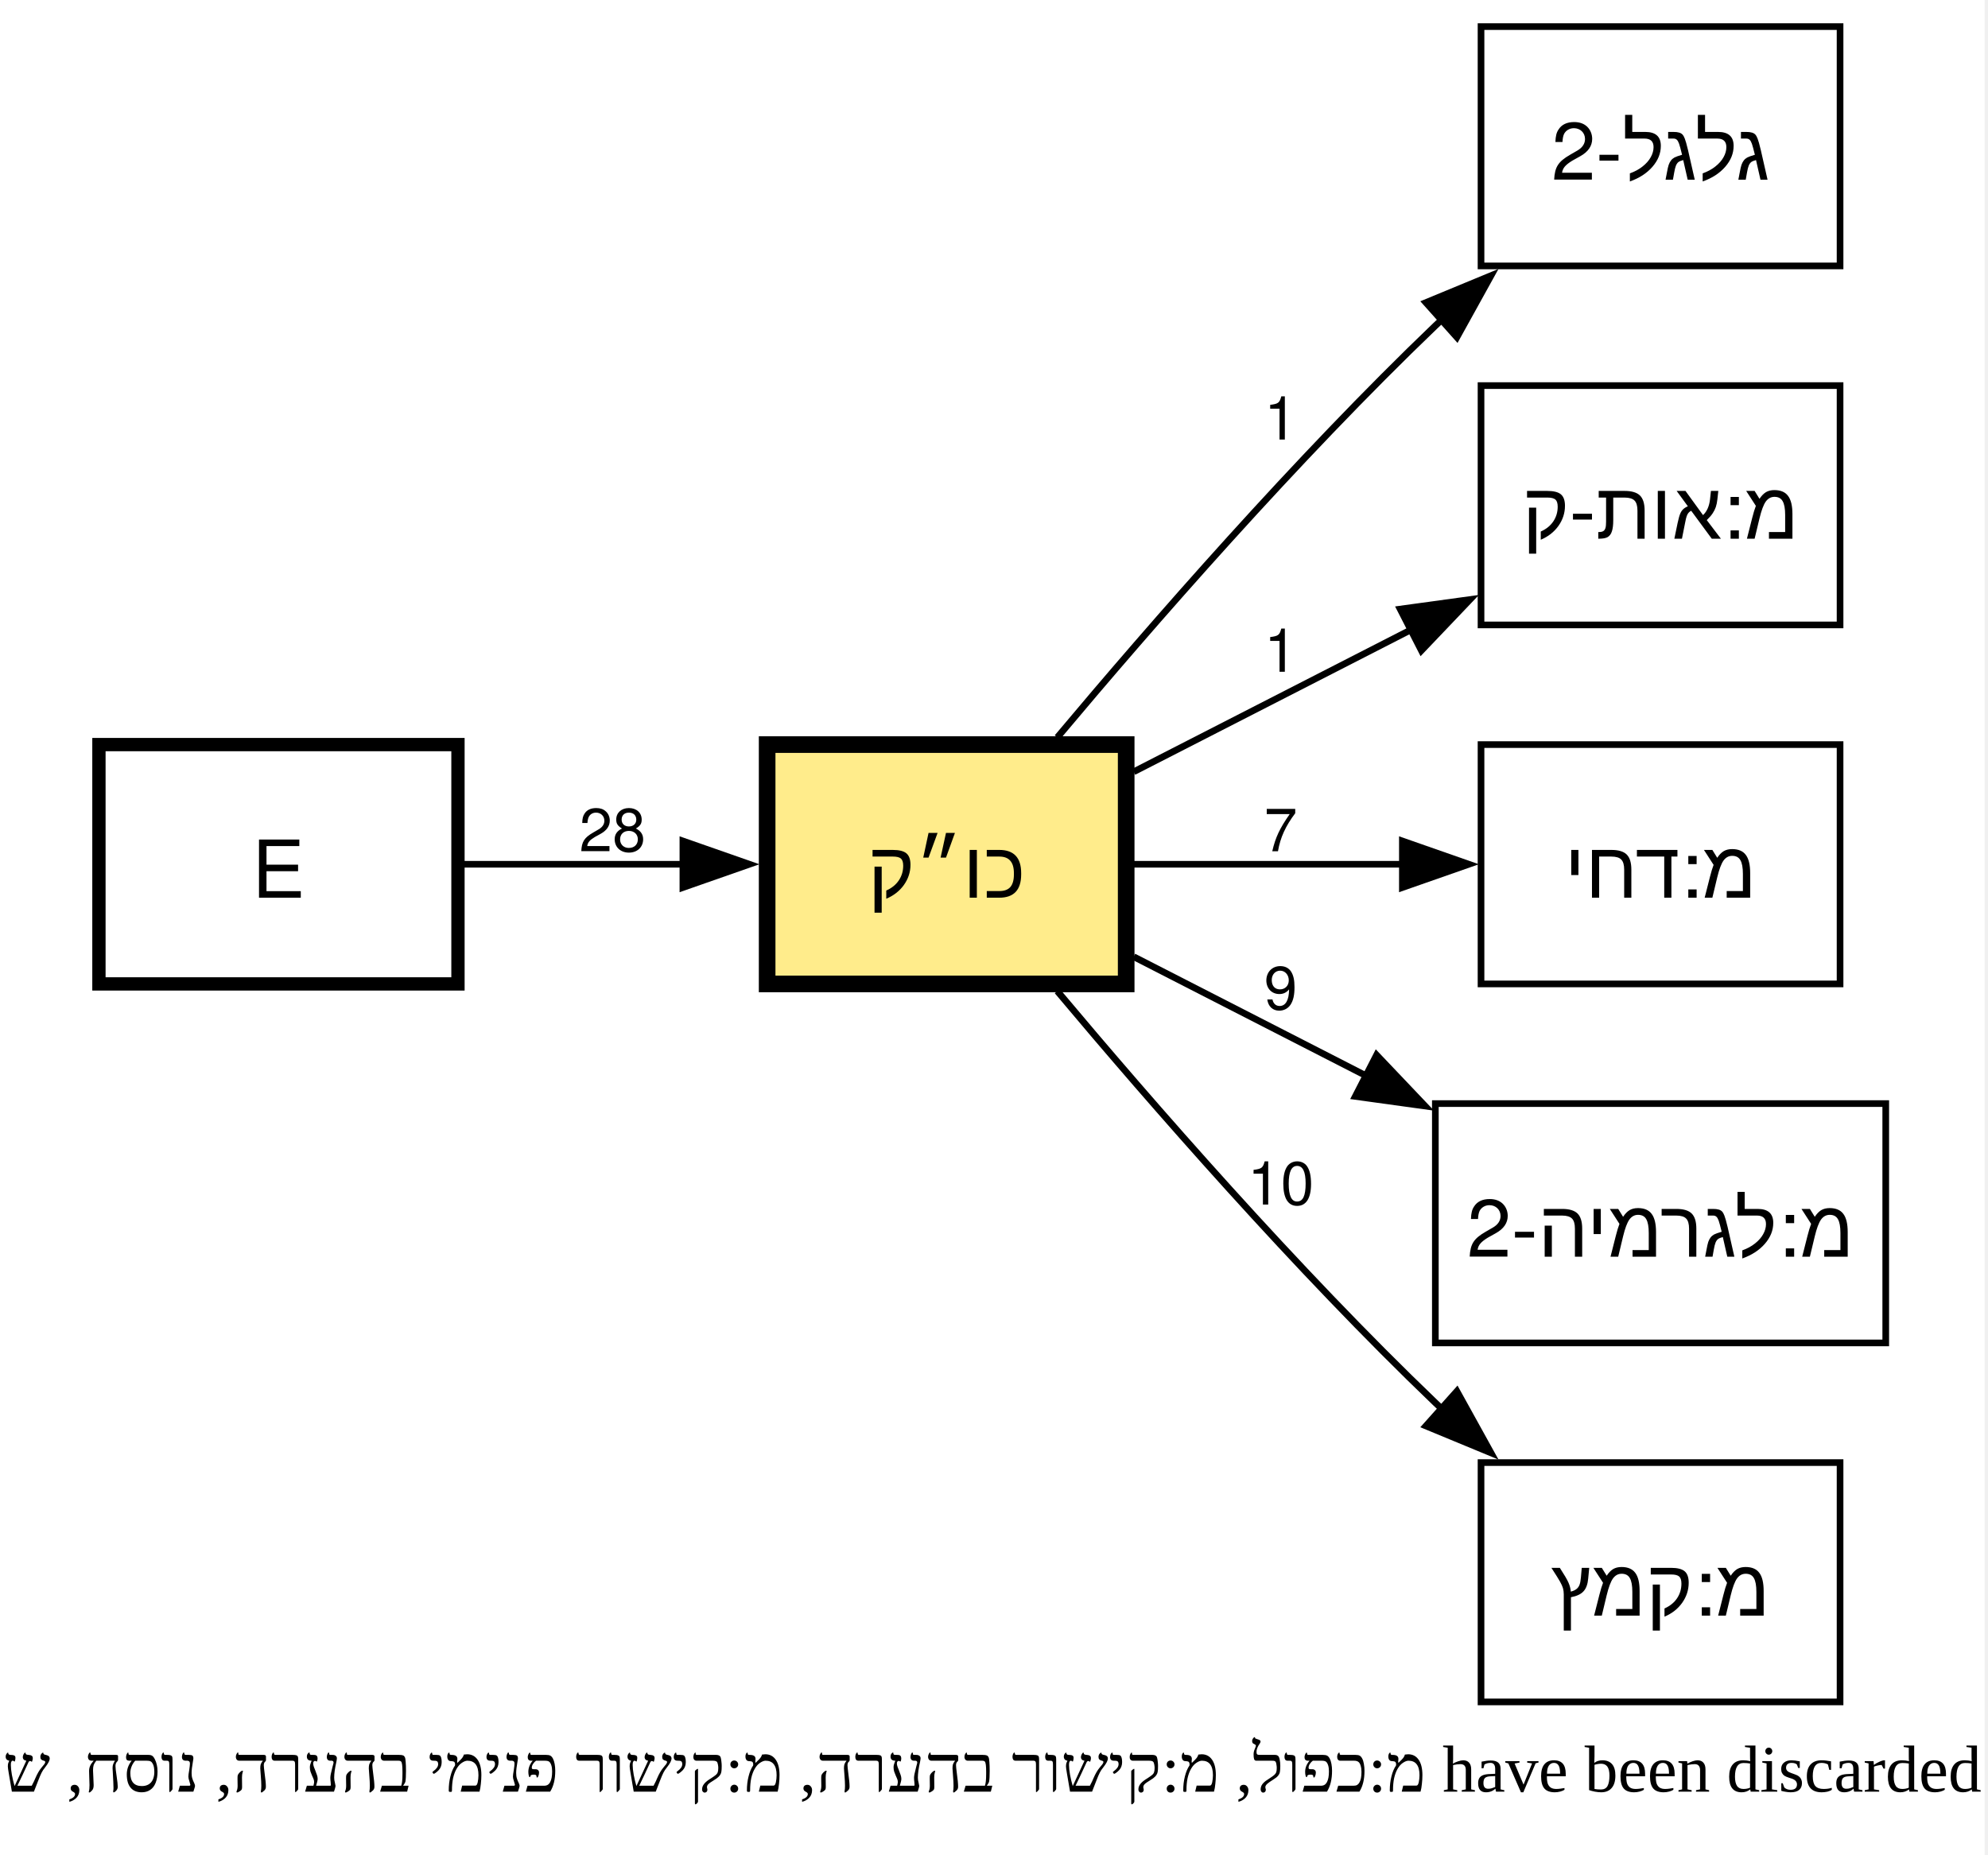
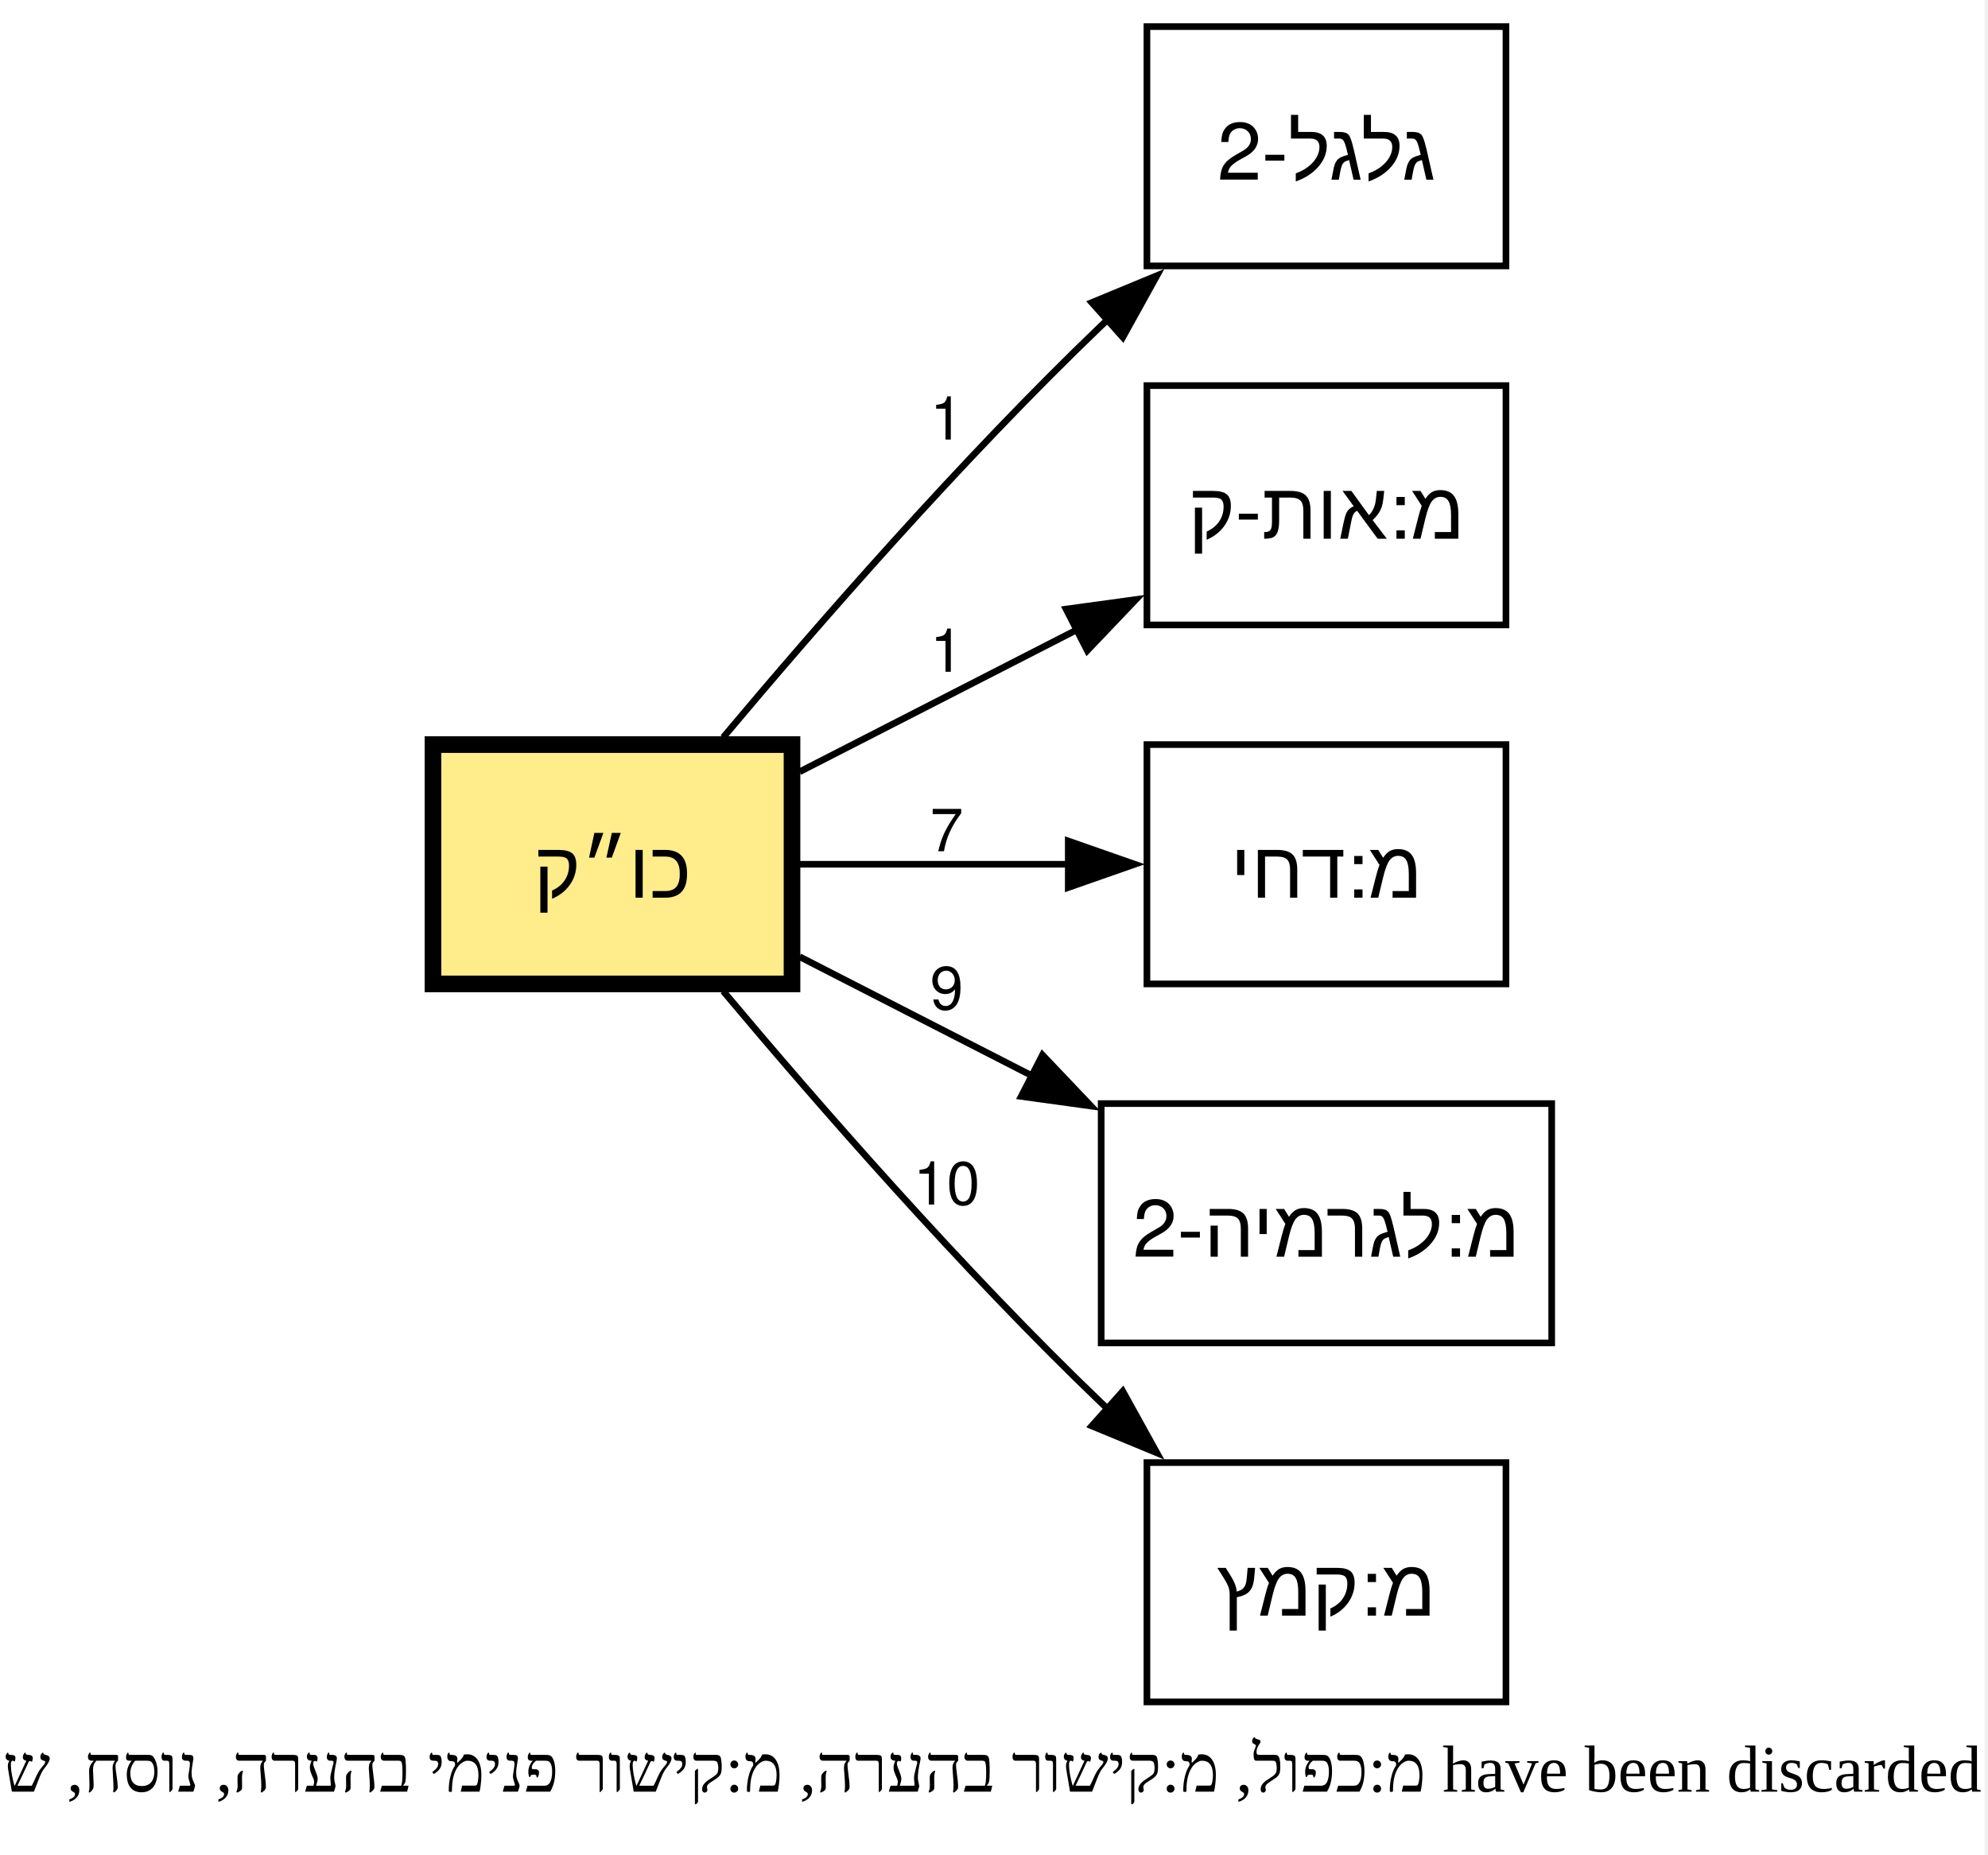
<svg xmlns="http://www.w3.org/2000/svg" width="299pt" height="279pt" viewBox="0.00 0.00 299.00 279.00">
  <g id="graph0" class="graph" transform="scale(1 1) rotate(0) translate(4 275.25)">
    <polygon fill="white" stroke="none" points="-4,4 -4,-275.25 294.5,-275.25 294.5,4 -4,4" />
    <text xml:space="preserve" text-anchor="middle" x="145.25" y="-5.75" font-family="Times New Roman,serif" font-size="10.00">מ:כפול, מ:קישור בהערה, מ:קישור פנימי בהערה, נוסח, ש have been discarded</text>
    <g id="node1" class="node">
-       <polygon fill="none" stroke="black" stroke-width="2" points="64.88,-163.25 10.88,-163.25 10.88,-127.25 64.88,-127.25 64.88,-163.25" />
-       <text xml:space="preserve" text-anchor="middle" x="37.88" y="-140.22" font-family="SBL Hebrew,Helvetica" font-size="12.00">E</text>
+       <polygon fill="#ffec8b" stroke="black" stroke-width="2.5" points="115.12,-163.25 61.12,-163.25 61.12,-127.25 115.12,-127.25 115.12,-163.25" />
+       <text xml:space="preserve" text-anchor="middle" x="88.12" y="-140.22" font-family="SBL Hebrew,Helvetica" font-size="12.00">כו״ק</text>
    </g>
    <g id="node2" class="node">
-       <polygon fill="#ffec8b" stroke="black" stroke-width="2.5" points="165.38,-163.25 111.38,-163.25 111.38,-127.25 165.38,-127.25 165.38,-163.25" />
-       <text xml:space="preserve" text-anchor="middle" x="138.38" y="-140.22" font-family="SBL Hebrew,Helvetica" font-size="12.00">כו״ק</text>
+       <polygon fill="none" stroke="black" points="222.5,-271.25 168.5,-271.25 168.5,-235.25 222.5,-235.25 222.5,-271.25" />
+       <text xml:space="preserve" text-anchor="middle" x="195.5" y="-248.22" font-family="SBL Hebrew,Helvetica" font-size="12.00">גלגל-2</text>
    </g>
    <g id="edge1" class="edge">
-       <path fill="none" stroke="black" d="M65.27,-145.25C75.59,-145.25 87.63,-145.25 98.88,-145.25" />
-       <polygon fill="black" stroke="black" points="98.71,-148.75 108.71,-145.25 98.71,-141.75 98.71,-148.75" />
-       <text xml:space="preserve" text-anchor="middle" x="88.12" y="-147.2" font-family="Helvetica,sans-Serif" font-size="9.00">28</text>
+       <path fill="none" stroke="black" d="M104.77,-164.33C118.95,-181.24 140.78,-206.27 161.62,-226.25 162,-226.61 162.38,-226.97 162.76,-227.32" />
+       <polygon fill="black" stroke="black" points="160.21,-229.74 170,-233.79 164.87,-224.52 160.21,-229.74" />
+       <text xml:space="preserve" text-anchor="middle" x="138.38" y="-209.13" font-family="Helvetica,sans-Serif" font-size="9.00">1</text>
    </g>
    <g id="node3" class="node">
-       <polygon fill="none" stroke="black" points="272.75,-271.25 218.75,-271.25 218.75,-235.25 272.75,-235.25 272.75,-271.25" />
-       <text xml:space="preserve" text-anchor="middle" x="245.75" y="-248.22" font-family="SBL Hebrew,Helvetica" font-size="12.00">גלגל-2</text>
+       <polygon fill="none" stroke="black" points="222.5,-217.25 168.5,-217.25 168.5,-181.25 222.5,-181.25 222.5,-217.25" />
+       <text xml:space="preserve" text-anchor="middle" x="195.5" y="-194.22" font-family="SBL Hebrew,Helvetica" font-size="12.00">מ:אות-ק</text>
    </g>
    <g id="edge2" class="edge">
-       <path fill="none" stroke="black" d="M155.02,-164.33C169.2,-181.24 191.03,-206.27 211.88,-226.25 212.25,-226.61 212.63,-226.97 213.01,-227.32" />
-       <polygon fill="black" stroke="black" points="210.46,-229.74 220.25,-233.79 215.12,-224.52 210.46,-229.74" />
-       <text xml:space="preserve" text-anchor="middle" x="188.62" y="-209.13" font-family="Helvetica,sans-Serif" font-size="9.00">1</text>
+       <path fill="none" stroke="black" d="M116.26,-159.16C128.99,-165.68 144.35,-173.55 158.08,-180.58" />
+       <polygon fill="black" stroke="black" points="156.34,-183.63 166.84,-185.07 159.53,-177.4 156.34,-183.63" />
+       <text xml:space="preserve" text-anchor="middle" x="138.38" y="-174.2" font-family="Helvetica,sans-Serif" font-size="9.00">1</text>
    </g>
    <g id="node4" class="node">
-       <polygon fill="none" stroke="black" points="272.75,-217.25 218.75,-217.25 218.75,-181.25 272.75,-181.25 272.75,-217.25" />
-       <text xml:space="preserve" text-anchor="middle" x="245.75" y="-194.22" font-family="SBL Hebrew,Helvetica" font-size="12.00">מ:אות-ק</text>
+       <polygon fill="none" stroke="black" points="222.5,-163.25 168.5,-163.25 168.5,-127.25 222.5,-127.25 222.5,-163.25" />
+       <text xml:space="preserve" text-anchor="middle" x="195.5" y="-140.22" font-family="SBL Hebrew,Helvetica" font-size="12.00">מ:דחי</text>
    </g>
    <g id="edge3" class="edge">
-       <path fill="none" stroke="black" d="M166.51,-159.16C179.24,-165.68 194.6,-173.55 208.33,-180.58" />
-       <polygon fill="black" stroke="black" points="206.59,-183.63 217.09,-185.07 209.78,-177.4 206.59,-183.63" />
-       <text xml:space="preserve" text-anchor="middle" x="188.62" y="-174.2" font-family="Helvetica,sans-Serif" font-size="9.00">1</text>
+       <path fill="none" stroke="black" d="M116.26,-145.25C128.62,-145.25 143.45,-145.25 156.86,-145.25" />
+       <polygon fill="black" stroke="black" points="156.67,-148.75 166.67,-145.25 156.67,-141.75 156.67,-148.75" />
+       <text xml:space="preserve" text-anchor="middle" x="138.38" y="-147.2" font-family="Helvetica,sans-Serif" font-size="9.00">7</text>
    </g>
    <g id="node5" class="node">
-       <polygon fill="none" stroke="black" points="272.75,-163.25 218.75,-163.25 218.75,-127.25 272.75,-127.25 272.75,-163.25" />
-       <text xml:space="preserve" text-anchor="middle" x="245.75" y="-140.22" font-family="SBL Hebrew,Helvetica" font-size="12.00">מ:דחי</text>
+       <polygon fill="none" stroke="black" points="229.38,-109.25 161.62,-109.25 161.62,-73.25 229.38,-73.25 229.38,-109.25" />
+       <text xml:space="preserve" text-anchor="middle" x="195.5" y="-86.22" font-family="SBL Hebrew,Helvetica" font-size="12.00">מ:לגרמיה-2</text>
    </g>
    <g id="edge4" class="edge">
-       <path fill="none" stroke="black" d="M166.51,-145.25C178.87,-145.25 193.7,-145.25 207.11,-145.25" />
-       <polygon fill="black" stroke="black" points="206.92,-148.75 216.92,-145.25 206.92,-141.75 206.92,-148.75" />
-       <text xml:space="preserve" text-anchor="middle" x="188.62" y="-147.2" font-family="Helvetica,sans-Serif" font-size="9.00">7</text>
+       <path fill="none" stroke="black" d="M116.26,-131.34C126.92,-125.88 139.42,-119.48 151.26,-113.41" />
+       <polygon fill="black" stroke="black" points="152.79,-116.56 160.09,-108.88 149.59,-110.33 152.79,-116.56" />
+       <text xml:space="preserve" text-anchor="middle" x="138.38" y="-123.43" font-family="Helvetica,sans-Serif" font-size="9.00">9</text>
    </g>
    <g id="node6" class="node">
-       <polygon fill="none" stroke="black" points="279.62,-109.25 211.88,-109.25 211.88,-73.25 279.62,-73.25 279.62,-109.25" />
-       <text xml:space="preserve" text-anchor="middle" x="245.75" y="-86.22" font-family="SBL Hebrew,Helvetica" font-size="12.00">מ:לגרמיה-2</text>
+       <polygon fill="none" stroke="black" points="222.5,-55.25 168.5,-55.25 168.5,-19.25 222.5,-19.25 222.5,-55.25" />
+       <text xml:space="preserve" text-anchor="middle" x="195.5" y="-32.23" font-family="SBL Hebrew,Helvetica" font-size="12.00">מ:קמץ</text>
    </g>
    <g id="edge5" class="edge">
-       <path fill="none" stroke="black" d="M166.51,-131.34C177.17,-125.88 189.67,-119.48 201.51,-113.41" />
-       <polygon fill="black" stroke="black" points="203.04,-116.56 210.34,-108.88 199.84,-110.33 203.04,-116.56" />
-       <text xml:space="preserve" text-anchor="middle" x="188.62" y="-123.43" font-family="Helvetica,sans-Serif" font-size="9.00">9</text>
-     </g>
-     <g id="node7" class="node">
-       <polygon fill="none" stroke="black" points="272.75,-55.25 218.75,-55.25 218.75,-19.25 272.75,-19.25 272.75,-55.25" />
-       <text xml:space="preserve" text-anchor="middle" x="245.75" y="-32.23" font-family="SBL Hebrew,Helvetica" font-size="12.00">מ:קמץ</text>
-     </g>
-     <g id="edge6" class="edge">
-       <path fill="none" stroke="black" d="M155.02,-126.17C169.2,-109.26 191.03,-84.23 211.88,-64.25 212.25,-63.89 212.63,-63.53 213.01,-63.18" />
-       <polygon fill="black" stroke="black" points="215.12,-65.98 220.25,-56.71 210.46,-60.76 215.12,-65.98" />
-       <text xml:space="preserve" text-anchor="middle" x="188.62" y="-94.06" font-family="Helvetica,sans-Serif" font-size="9.00">10</text>
+       <path fill="none" stroke="black" d="M104.77,-126.17C118.95,-109.26 140.78,-84.23 161.62,-64.25 162,-63.89 162.38,-63.53 162.76,-63.18" />
+       <polygon fill="black" stroke="black" points="164.87,-65.98 170,-56.71 160.21,-60.76 164.87,-65.98" />
+       <text xml:space="preserve" text-anchor="middle" x="138.38" y="-94.06" font-family="Helvetica,sans-Serif" font-size="9.00">10</text>
    </g>
  </g>
</svg>
